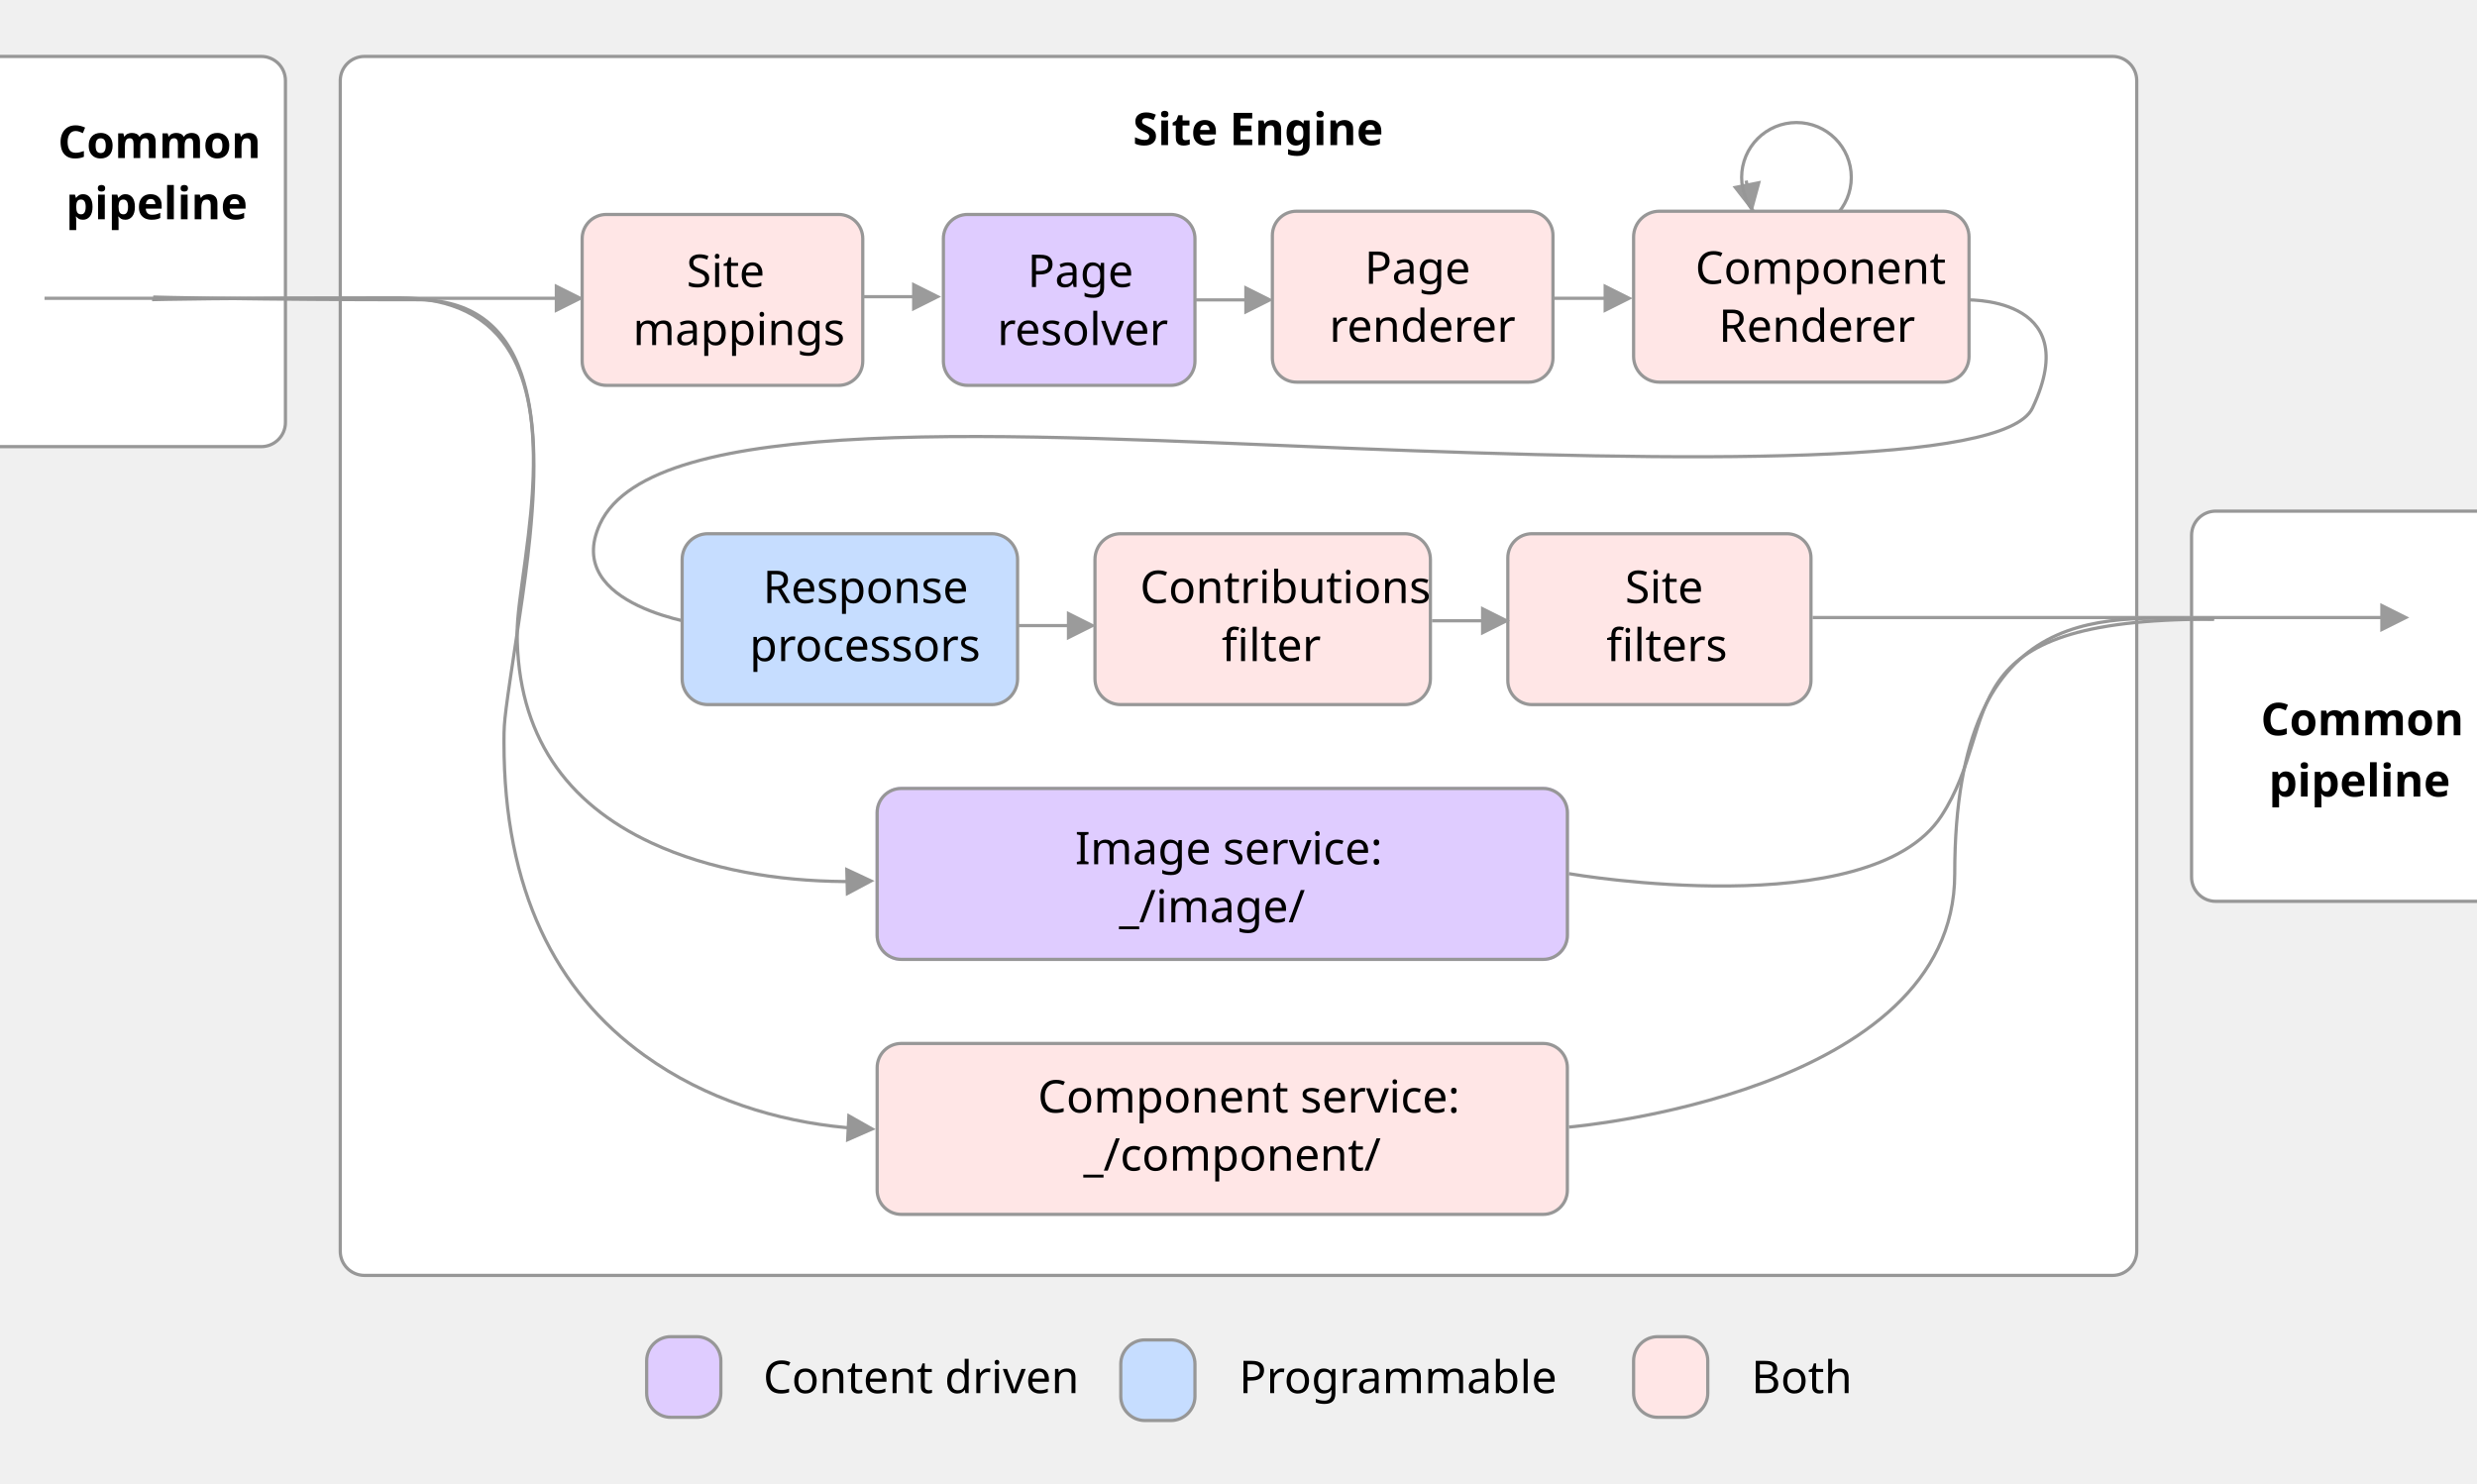
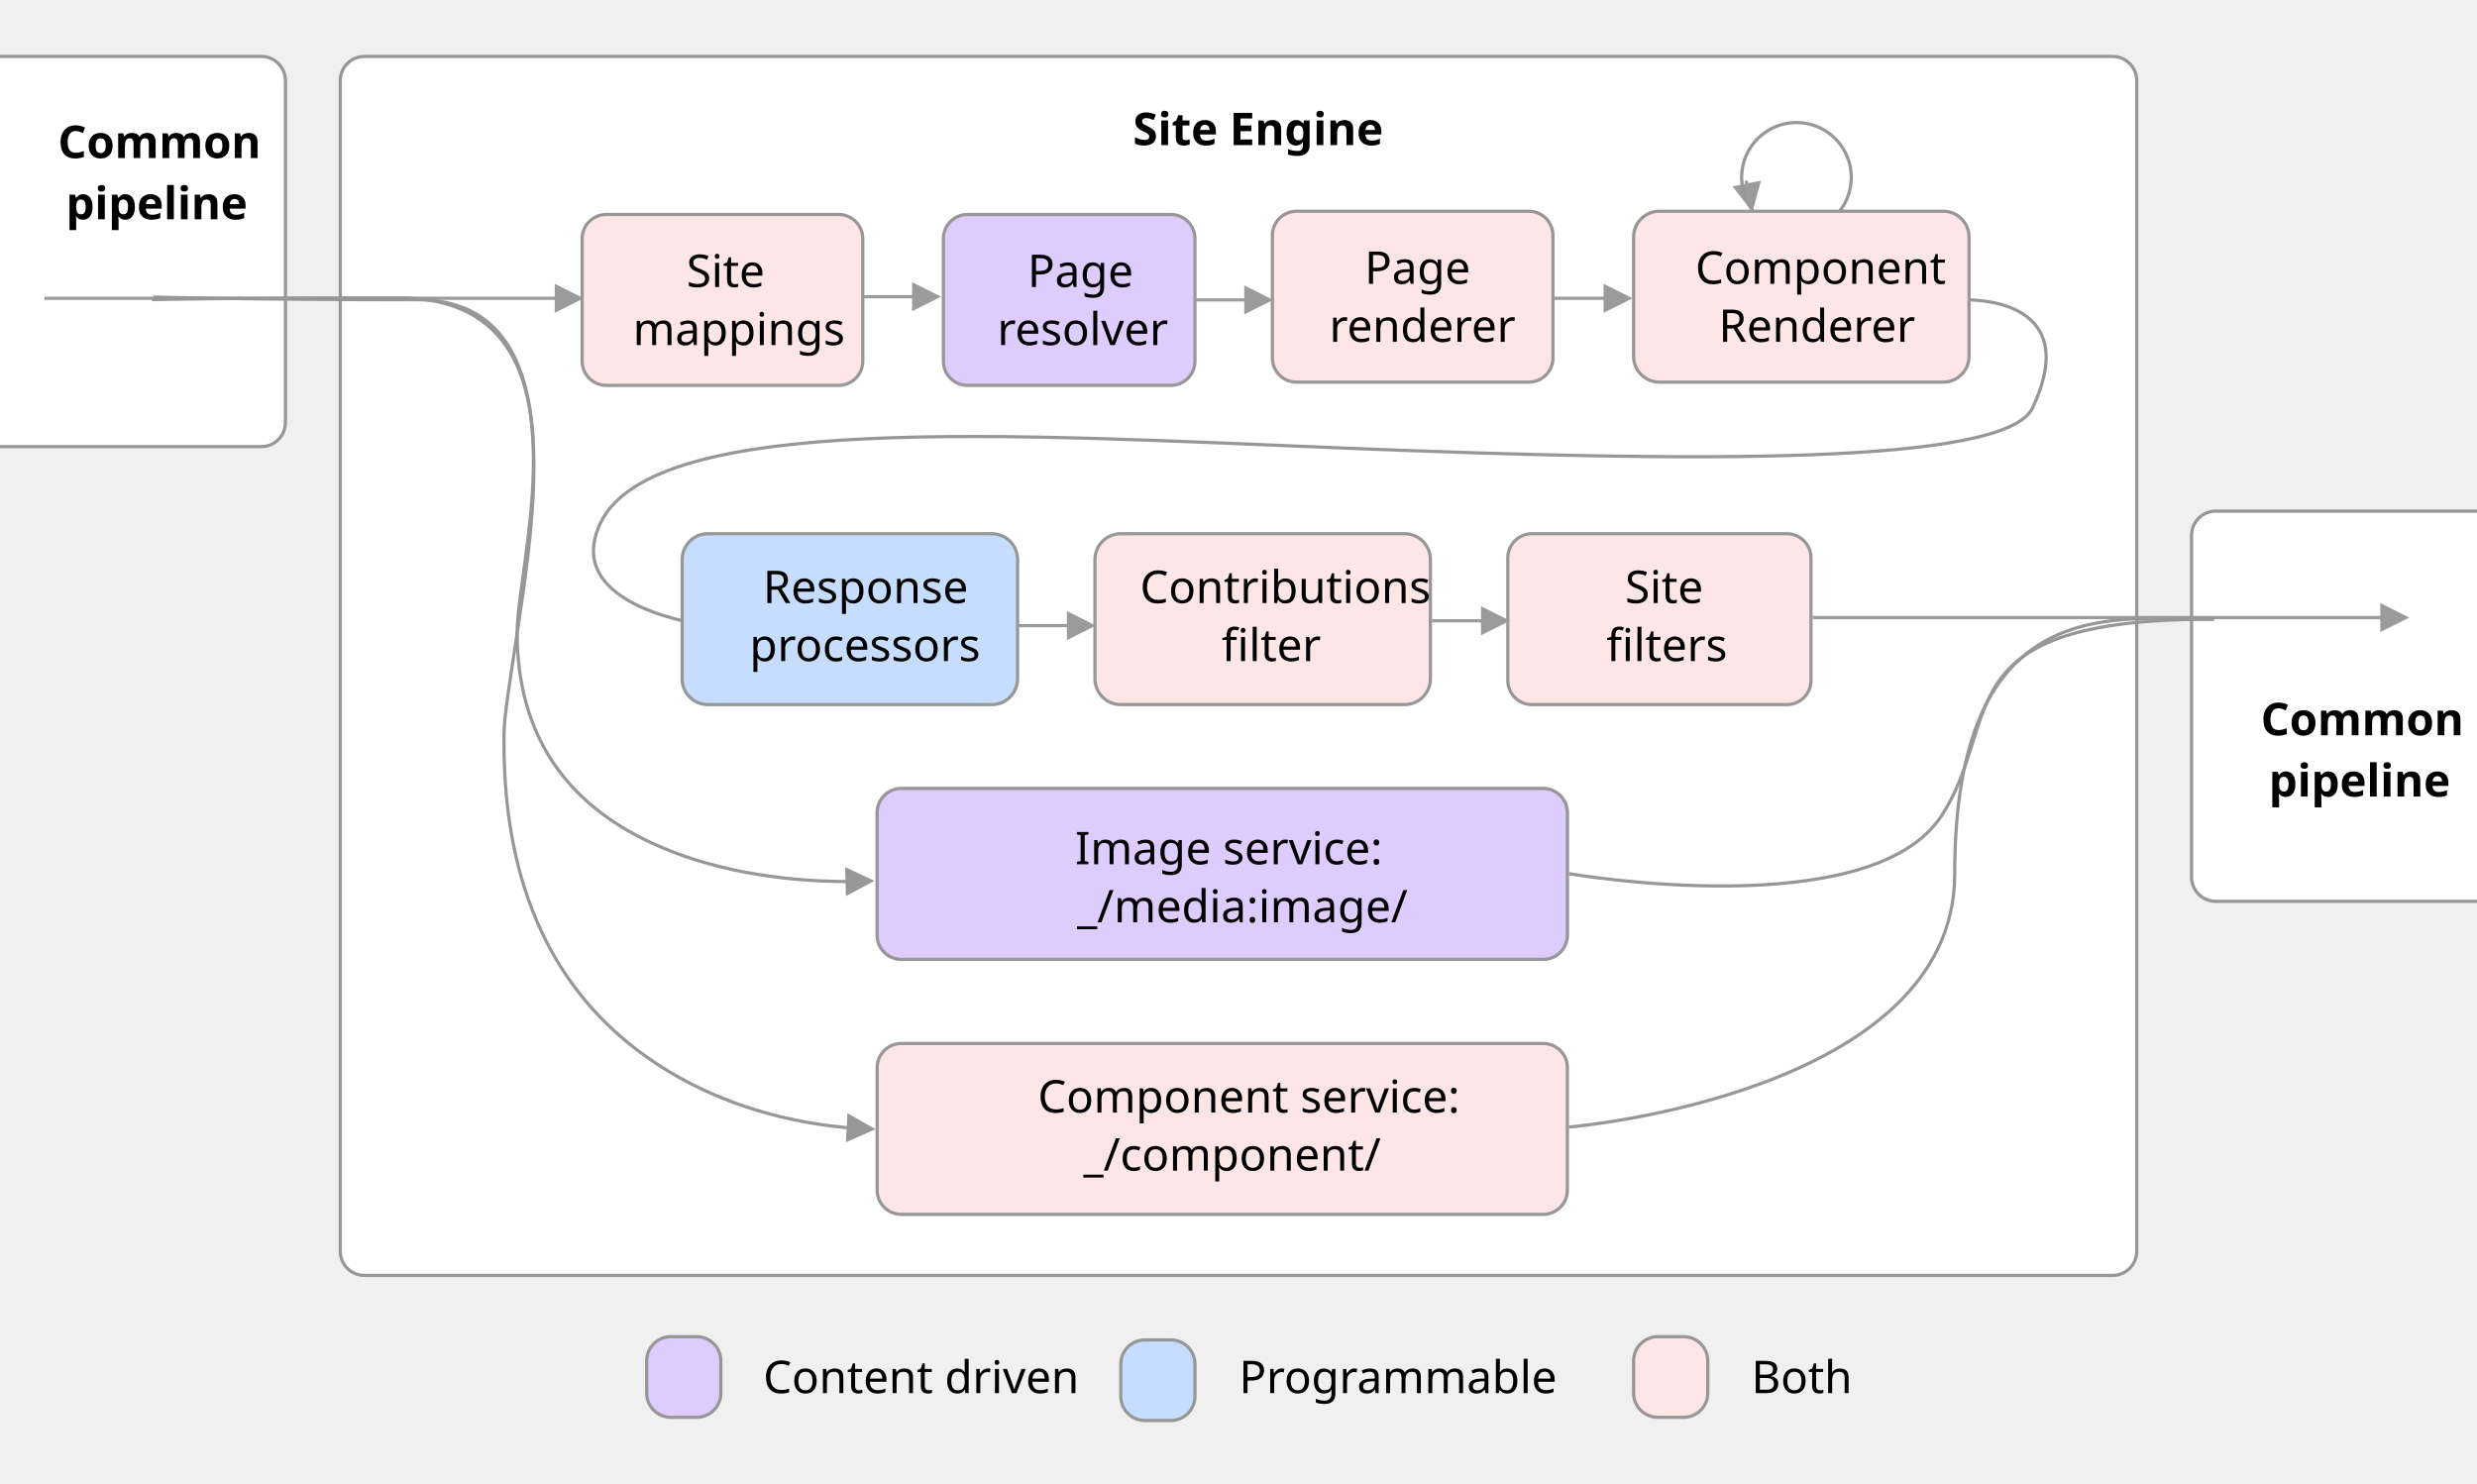
<svg xmlns="http://www.w3.org/2000/svg" xmlns:xlink="http://www.w3.org/1999/xlink" width="768px" height="460px" viewBox="0 0 768 460" version="1.1">
  <defs>
    <path d="M271.464,251.997 C271.464,247.58 275.039,244 279.468,244 L478.461,244 C482.881,244 486.464,247.585 486.464,251.997 L486.464,290.003 C486.464,294.42 482.89,298 478.461,298 L279.468,298 C275.048,298 271.464,294.415 271.464,290.003 L271.464,251.997 Z" id="path-1" />
  </defs>
  <g id="site-pipeline" stroke="none" stroke-width="1" fill="none" fill-rule="evenodd">
    <path d="M105.5,25.003 L105.5,387.997 C105.5,392.14 108.856,395.5 112.995,395.5 L655.005,395.5 C659.143,395.5 662.5,392.14 662.5,387.997 L662.5,25.003 C662.5,20.86 659.144,17.5 655.005,17.5 L112.995,17.5 C108.857,17.5 105.5,20.86 105.5,25.003 Z" id="Rectangle" stroke="#979797" fill="#FFFFFF" />
    <path id="Line" d="M542.073,56.816 L545.996,56.033 L543.348,65.74 L537.17,57.798 L541.092,57.013 L541.01,56.598 L540.912,56.108 L541.892,55.912 L542.073,56.816 Z" fill="#9B9B9B" fill-rule="nonzero" />
    <path d="M-209.5,25.005 L-209.5,130.995 C-209.5,135.139 -206.143,138.5 -202.002,138.5 L81.002,138.5 C85.144,138.5 88.5,135.141 88.5,130.995 L88.5,25.005 C88.5,20.861 85.143,17.5 81.002,17.5 L-202.002,17.5 C-206.144,17.5 -209.5,20.859 -209.5,25.005 Z" id="Rectangle" stroke="#979797" fill="#FFFFFF" />
    <path id="Line" d="M172,88 L181,92.5 L172,97 L171.999,93 L13.809,93 L13.809,92 L171.999,92 L172,88 Z" fill="#9B9B9B" fill-rule="nonzero" />
    <path d="M608.579,93 C608.579,93 646.928,91 630.178,126.513 C621.729,144.426 523.805,143.237 418,139 C314.037,134.837 202.233,127.462 186.032,162.469 C174.086,188.282 218.721,193.858 218.721,193.858" id="Path-2" stroke="#979797" />
    <text id="Site-Engine" font-family="GTPressura-Bold, GT Pressura" font-size="14" font-weight="bold" fill="#000000">
      <tspan x="351.264" y="45">Site Engine</tspan>
    </text>
    <text id="Common-pipeline" font-family="GTPressura-Bold, GT Pressura" font-size="14" font-weight="bold" fill="#000000">
      <tspan x="17.964" y="49">Common</tspan>
      <tspan x="20.456" y="68">pipeline</tspan>
    </text>
    <path d="M679.5,166.005 L679.5,271.995 C679.5,276.139 682.857,279.5 686.998,279.5 L970.002,279.5 C974.144,279.5 977.5,276.141 977.5,271.995 L977.5,166.005 C977.5,161.861 974.143,158.5 970.002,158.5 L686.998,158.5 C682.856,158.5 679.5,161.859 679.5,166.005 Z" id="Rectangle" stroke="#979797" fill="#FFFFFF" />
    <text id="Common-pipeline" font-family="GTPressura-Bold, GT Pressura" font-size="14" font-weight="bold" fill="#000000">
      <tspan x="700.964" y="228">Common</tspan>
      <tspan x="703.456" y="247">pipeline</tspan>
    </text>
    <path id="Line" d="M738.01,187 L747.01,191.5 L738.01,196 L738.009,192 L562,192 L562,191 L738.009,191 L738.01,187 Z" fill="#9B9B9B" fill-rule="nonzero" />
    <path d="M180.5,73.997 L180.5,112.003 C180.5,116.14 183.861,119.5 188.004,119.5 L259.996,119.5 C264.139,119.5 267.5,116.142 267.5,112.003 L267.5,73.997 C267.5,69.86 264.139,66.5 259.996,66.5 L188.004,66.5 C183.861,66.5 180.5,69.858 180.5,73.997 Z" id="Rectangle" stroke="#979797" fill="#FFE6E6" />
    <circle id="Oval" stroke="#979797" cx="557" cy="55" r="17" />
    <path d="M394.5,72.997 L394.5,111.003 C394.5,115.14 397.861,118.5 402.004,118.5 L473.996,118.5 C478.139,118.5 481.5,115.142 481.5,111.003 L481.5,72.997 C481.5,68.86 478.139,65.5 473.996,65.5 L402.004,65.5 C397.861,65.5 394.5,68.858 394.5,72.997 Z" id="Rectangle" stroke="#979797" fill="#FFE6E6" />
    <text id="Page-renderer" font-family="GTPressura, GT Pressura" font-size="14" font-weight="normal" fill="#000000">
      <tspan x="423.088" y="88">Page</tspan>
      <tspan x="412.161" y="106">renderer</tspan>
    </text>
    <path d="M292.5,73.997 L292.5,112.003 C292.5,116.14 295.864,119.5 300.01,119.5 L362.99,119.5 C367.146,119.5 370.5,116.148 370.5,112.003 L370.5,73.997 C370.5,69.86 367.136,66.5 362.99,66.5 L300.01,66.5 C295.854,66.5 292.5,69.852 292.5,73.997 Z" id="Rectangle" stroke="#979797" fill="#DFCCFF" />
    <text id="Page-resolver" font-family="GTPressura, GT Pressura" font-size="14" font-weight="normal" fill="#000000">
      <tspan x="318.588" y="89">Page</tspan>
      <tspan x="309.215" y="107">resolver</tspan>
    </text>
    <rect id="Rectangle" stroke="#979797" fill="#FFE6E6" x="506.5" y="65.5" width="104" height="53" rx="8" />
    <rect id="Rectangle" stroke="#979797" fill="#C6DDFF" x="211.5" y="165.5" width="104" height="53" rx="8" />
    <text id="Component-Renderer" font-family="GTPressura, GT Pressura" font-size="14" font-weight="normal" fill="#000000">
      <tspan x="525.628" y="88">Component</tspan>
      <tspan x="532.887" y="106">Renderer</tspan>
    </text>
    <rect id="Rectangle" stroke="#979797" fill="#FFE6E6" x="339.5" y="165.5" width="104" height="53" rx="8" />
    <text id="Contributions-filter" font-family="GTPressura, GT Pressura" font-size="14" font-weight="normal" fill="#000000">
      <tspan x="353.461" y="187">Contributions</tspan>
      <tspan x="378.794" y="205">filter</tspan>
    </text>
    <text id="Response-processors" font-family="GTPressura, GT Pressura" font-size="14" font-weight="normal" fill="#000000">
      <tspan x="236.567" y="187">Response</tspan>
      <tspan x="232.416" y="205">processors</tspan>
    </text>
    <text id="Site-mappings" font-family="GTPressura, GT Pressura" font-size="14" font-weight="normal" fill="#000000">
      <tspan x="212.856" y="89">Site</tspan>
      <tspan x="196.238" y="107">mappings</tspan>
    </text>
    <path d="M467.5,172.997 L467.5,211.003 C467.5,215.141 470.858,218.5 474.997,218.5 L554.003,218.5 C558.144,218.5 561.5,215.144 561.5,211.003 L561.5,172.997 C561.5,168.859 558.142,165.5 554.003,165.5 L474.997,165.5 C470.856,165.5 467.5,168.856 467.5,172.997 Z" id="Rectangle" stroke="#979797" fill="#FFE6E6" />
    <text id="Site-filters" font-family="GTPressura, GT Pressura" font-size="14" font-weight="normal" fill="#000000">
      <tspan x="503.856" y="187">Site </tspan>
      <tspan x="498.081" y="205">filters</tspan>
    </text>
    <text id="Both" font-family="GTPressura, GT Pressura" font-size="14" font-weight="normal" fill="#000000">
      <tspan x="543.015" y="432">Both</tspan>
    </text>
    <path d="M200.5,421.995 L200.5,432.005 C200.5,436.139 203.857,439.5 207.992,439.5 L216.008,439.5 C220.144,439.5 223.5,436.144 223.5,432.005 L223.5,421.995 C223.5,417.861 220.143,414.5 216.008,414.5 L207.992,414.5 C203.856,414.5 200.5,417.856 200.5,421.995 Z" id="Rectangle" stroke="#979797" fill="#DFCCFF" />
    <path d="M506.5,421.995 L506.5,432.005 C506.5,436.139 509.857,439.5 513.992,439.5 L522.008,439.5 C526.144,439.5 529.5,436.144 529.5,432.005 L529.5,421.995 C529.5,417.861 526.143,414.5 522.008,414.5 L513.992,414.5 C509.856,414.5 506.5,417.856 506.5,421.995 Z" id="Rectangle" stroke="#979797" fill="#FFE6E6" />
    <path d="M347.5,422.995 L347.5,433.005 C347.5,437.139 350.857,440.5 354.992,440.5 L363.008,440.5 C367.144,440.5 370.5,437.144 370.5,433.005 L370.5,422.995 C370.5,418.861 367.143,415.5 363.008,415.5 L354.992,415.5 C350.856,415.5 347.5,418.856 347.5,422.995 Z" id="Rectangle" stroke="#979797" fill="#C6DDFF" />
    <text id="Content-driven" font-family="GTPressura, GT Pressura" font-size="14" font-weight="normal" fill="#000000">
      <tspan x="236.643" y="432">Content driven</tspan>
    </text>
    <text id="Programmable" font-family="GTPressura, GT Pressura" font-size="14" font-weight="normal" fill="#000000">
      <tspan x="384.176" y="432">Programmable</tspan>
    </text>
    <g id="Rectangle">
      <use fill="#DFCCFF" fill-rule="evenodd" style="mix-blend-mode: darken;" xlink:href="#path-1" />
      <path stroke="#979797" stroke-width="1" d="M271.964,251.997 L271.964,290.003 C271.964,294.14 275.325,297.5 279.468,297.5 L478.461,297.5 C482.611,297.5 485.964,294.147 485.964,290.003 L485.964,251.997 C485.964,247.86 482.603,244.5 478.461,244.5 L279.468,244.5 C275.318,244.5 271.964,247.853 271.964,251.997 Z" stroke-linejoin="square" />
    </g>
    <text id="Image-service:-_/ima" font-family="GTPressura, GT Pressura" font-size="14" font-weight="normal" fill="#000000">
      <tspan x="333.322" y="268">Image service: </tspan>
-       <tspan x="346.958" y="286">_/image/</tspan>
+       <tspan x="333.958" y="286">_/media:image/</tspan>
    </text>
    <path d="M271.964,331.071 L271.964,369.077 C271.964,373.215 275.325,376.574 279.468,376.574 L478.461,376.574 C482.611,376.574 485.964,373.221 485.964,369.077 L485.964,331.071 C485.964,326.934 482.603,323.574 478.461,323.574 L279.468,323.574 C275.318,323.574 271.964,326.928 271.964,331.071 Z" id="Rectangle" stroke="#979797" fill="#FFE6E6" />
    <text id="Component-service:-_" font-family="GTPressura, GT Pressura" font-size="14" font-weight="normal" fill="#000000">
      <tspan x="321.775" y="345">Component service: </tspan>
      <tspan x="335.901" y="363">_/component/</tspan>
    </text>
    <path id="Line" d="M123.642,91.866 C140.719,91.866 152.168,97.94 158.794,109.304 C164.285,118.721 166.336,131.395 165.818,147.391 C165.567,155.159 164.791,162.879 163.366,173.511 C163.225,174.557 163.081,175.618 162.895,176.979 C162.878,177.096 162.535,179.596 162.438,180.303 C162.08,182.926 161.84,184.742 161.63,186.444 C161.103,190.734 160.845,193.796 160.845,196.167 C160.845,227.779 175.952,248.735 202.221,260.932 C220.239,269.298 241.332,272.694 261.662,272.86 L262.139,272.862 L262.038,268.88 L271.15,273.149 L262.267,277.877 L262.164,273.862 L261.653,273.86 C241.193,273.693 219.97,270.276 201.8,261.839 C175.196,249.486 159.845,228.192 159.845,196.167 C159.845,193.745 160.106,190.65 160.638,186.322 C160.848,184.615 161.088,182.795 161.448,180.167 C161.544,179.46 161.888,176.96 161.904,176.843 C162.09,175.483 162.234,174.423 162.375,173.378 C163.796,162.777 164.569,155.086 164.819,147.358 C165.331,131.534 163.308,119.03 157.93,109.808 C151.49,98.763 140.375,92.866 123.642,92.866 L119.871,92.867 C97.886,92.877 79.801,92.975 65.338,93.134 C59.99,93.192 55.529,93.255 51.915,93.318 C50.65,93.34 49.581,93.36 48.704,93.379 C48.243,93.388 47.921,93.395 47.734,93.4 L47.662,93.402 L47.162,93.414 L47.138,92.414 L47.637,92.402 C47.809,92.398 48.155,92.39 48.683,92.379 C49.562,92.36 50.631,92.34 51.897,92.318 C55.514,92.255 59.977,92.192 65.327,92.134 C79.794,91.975 97.882,91.877 119.871,91.867 L123.642,91.866 Z" fill="#979797" fill-rule="nonzero" />
    <path id="Line" d="M47.515,91.615 L48.014,91.629 C48.069,91.63 48.069,91.63 48.344,91.638 C48.618,91.645 48.947,91.654 49.33,91.664 C50.425,91.691 51.734,91.722 53.254,91.756 C57.6,91.851 62.774,91.946 68.763,92.034 C85.875,92.288 106.084,92.44 129.279,92.44 C146.325,92.44 156.945,100.578 162.145,115.807 C166.402,128.279 166.975,144.939 164.79,166.683 C164.016,174.387 162.976,182.161 161.389,192.678 C157.015,221.653 156.774,223.268 156.761,229.308 L156.76,230.303 C156.76,275.723 172.646,307.154 200.202,326.944 C219.071,340.495 241.103,347.168 262.229,349.153 L262.536,349.18 L262.736,345.208 L271.499,350.153 L262.285,354.197 L262.486,350.18 L262.134,350.148 C240.848,348.149 218.653,341.426 199.619,327.756 C171.8,307.777 155.76,276.043 155.76,230.303 L155.761,229.297 C155.774,223.192 156.011,221.606 160.4,192.528 C161.985,182.027 163.023,174.267 163.795,166.583 C165.967,144.97 165.398,128.433 161.198,116.13 C156.133,101.294 145.883,93.44 129.279,93.44 C106.079,93.44 85.865,93.288 68.748,93.034 C62.757,92.945 57.58,92.85 53.232,92.755 C51.71,92.722 50.401,92.691 49.305,92.663 C48.921,92.654 48.592,92.645 48.317,92.638 C48.076,92.631 48.046,92.63 48.005,92.629 L47.986,92.628 L47.486,92.614 L47.515,91.615 Z" fill="#979797" fill-rule="nonzero" />
    <path d="M486.957,192 C571.156,192 551.479,223.129 570.965,253 C593.119,286.959 685.957,271 685.957,271" id="Line" stroke="#979797" stroke-linecap="square" transform="translate(586.4567, 234.051) scale(-1, 1) translate(-586.4567, -234.051) " />
    <path d="M486.957,192 C517.123,192 566.845,182.866 566.845,271.023 C566.845,339.222 685.957,349.452 685.957,349.452" id="Line" stroke="#979797" stroke-linecap="square" transform="translate(586.4567, 270.5916) scale(-1, 1) translate(-586.4567, -270.5916) " />
    <path id="Line" d="M459.195,188 L468.195,192.5 L459.195,197 L459.194,193 L444,193 L444,192 L459.194,192 L459.195,188 Z" fill="#9B9B9B" fill-rule="nonzero" />
    <path id="Line" d="M330.792,189.5 L339.792,194 L330.792,198.5 L330.792,194.5 L315.597,194.5 L315.597,193.5 L330.792,193.5 L330.792,189.5 Z" fill="#9B9B9B" fill-rule="nonzero" />
    <path id="Line" d="M282.792,87.5 L291.792,92 L282.792,96.5 L282.792,92.5 L267.597,92.5 L267.597,91.5 L282.792,91.5 L282.792,87.5 Z" fill="#9B9B9B" fill-rule="nonzero" />
    <path id="Line" d="M385.792,88.5 L394.792,93 L385.792,97.5 L385.792,93.5 L370.597,93.5 L370.597,92.5 L385.792,92.5 L385.792,88.5 Z" fill="#9B9B9B" fill-rule="nonzero" />
    <path id="Line" d="M497.195,88 L506.195,92.5 L497.195,97 L497.194,93 L482,93 L482,92 L497.194,92 L497.195,88 Z" fill="#9B9B9B" fill-rule="nonzero" />
  </g>
</svg>
